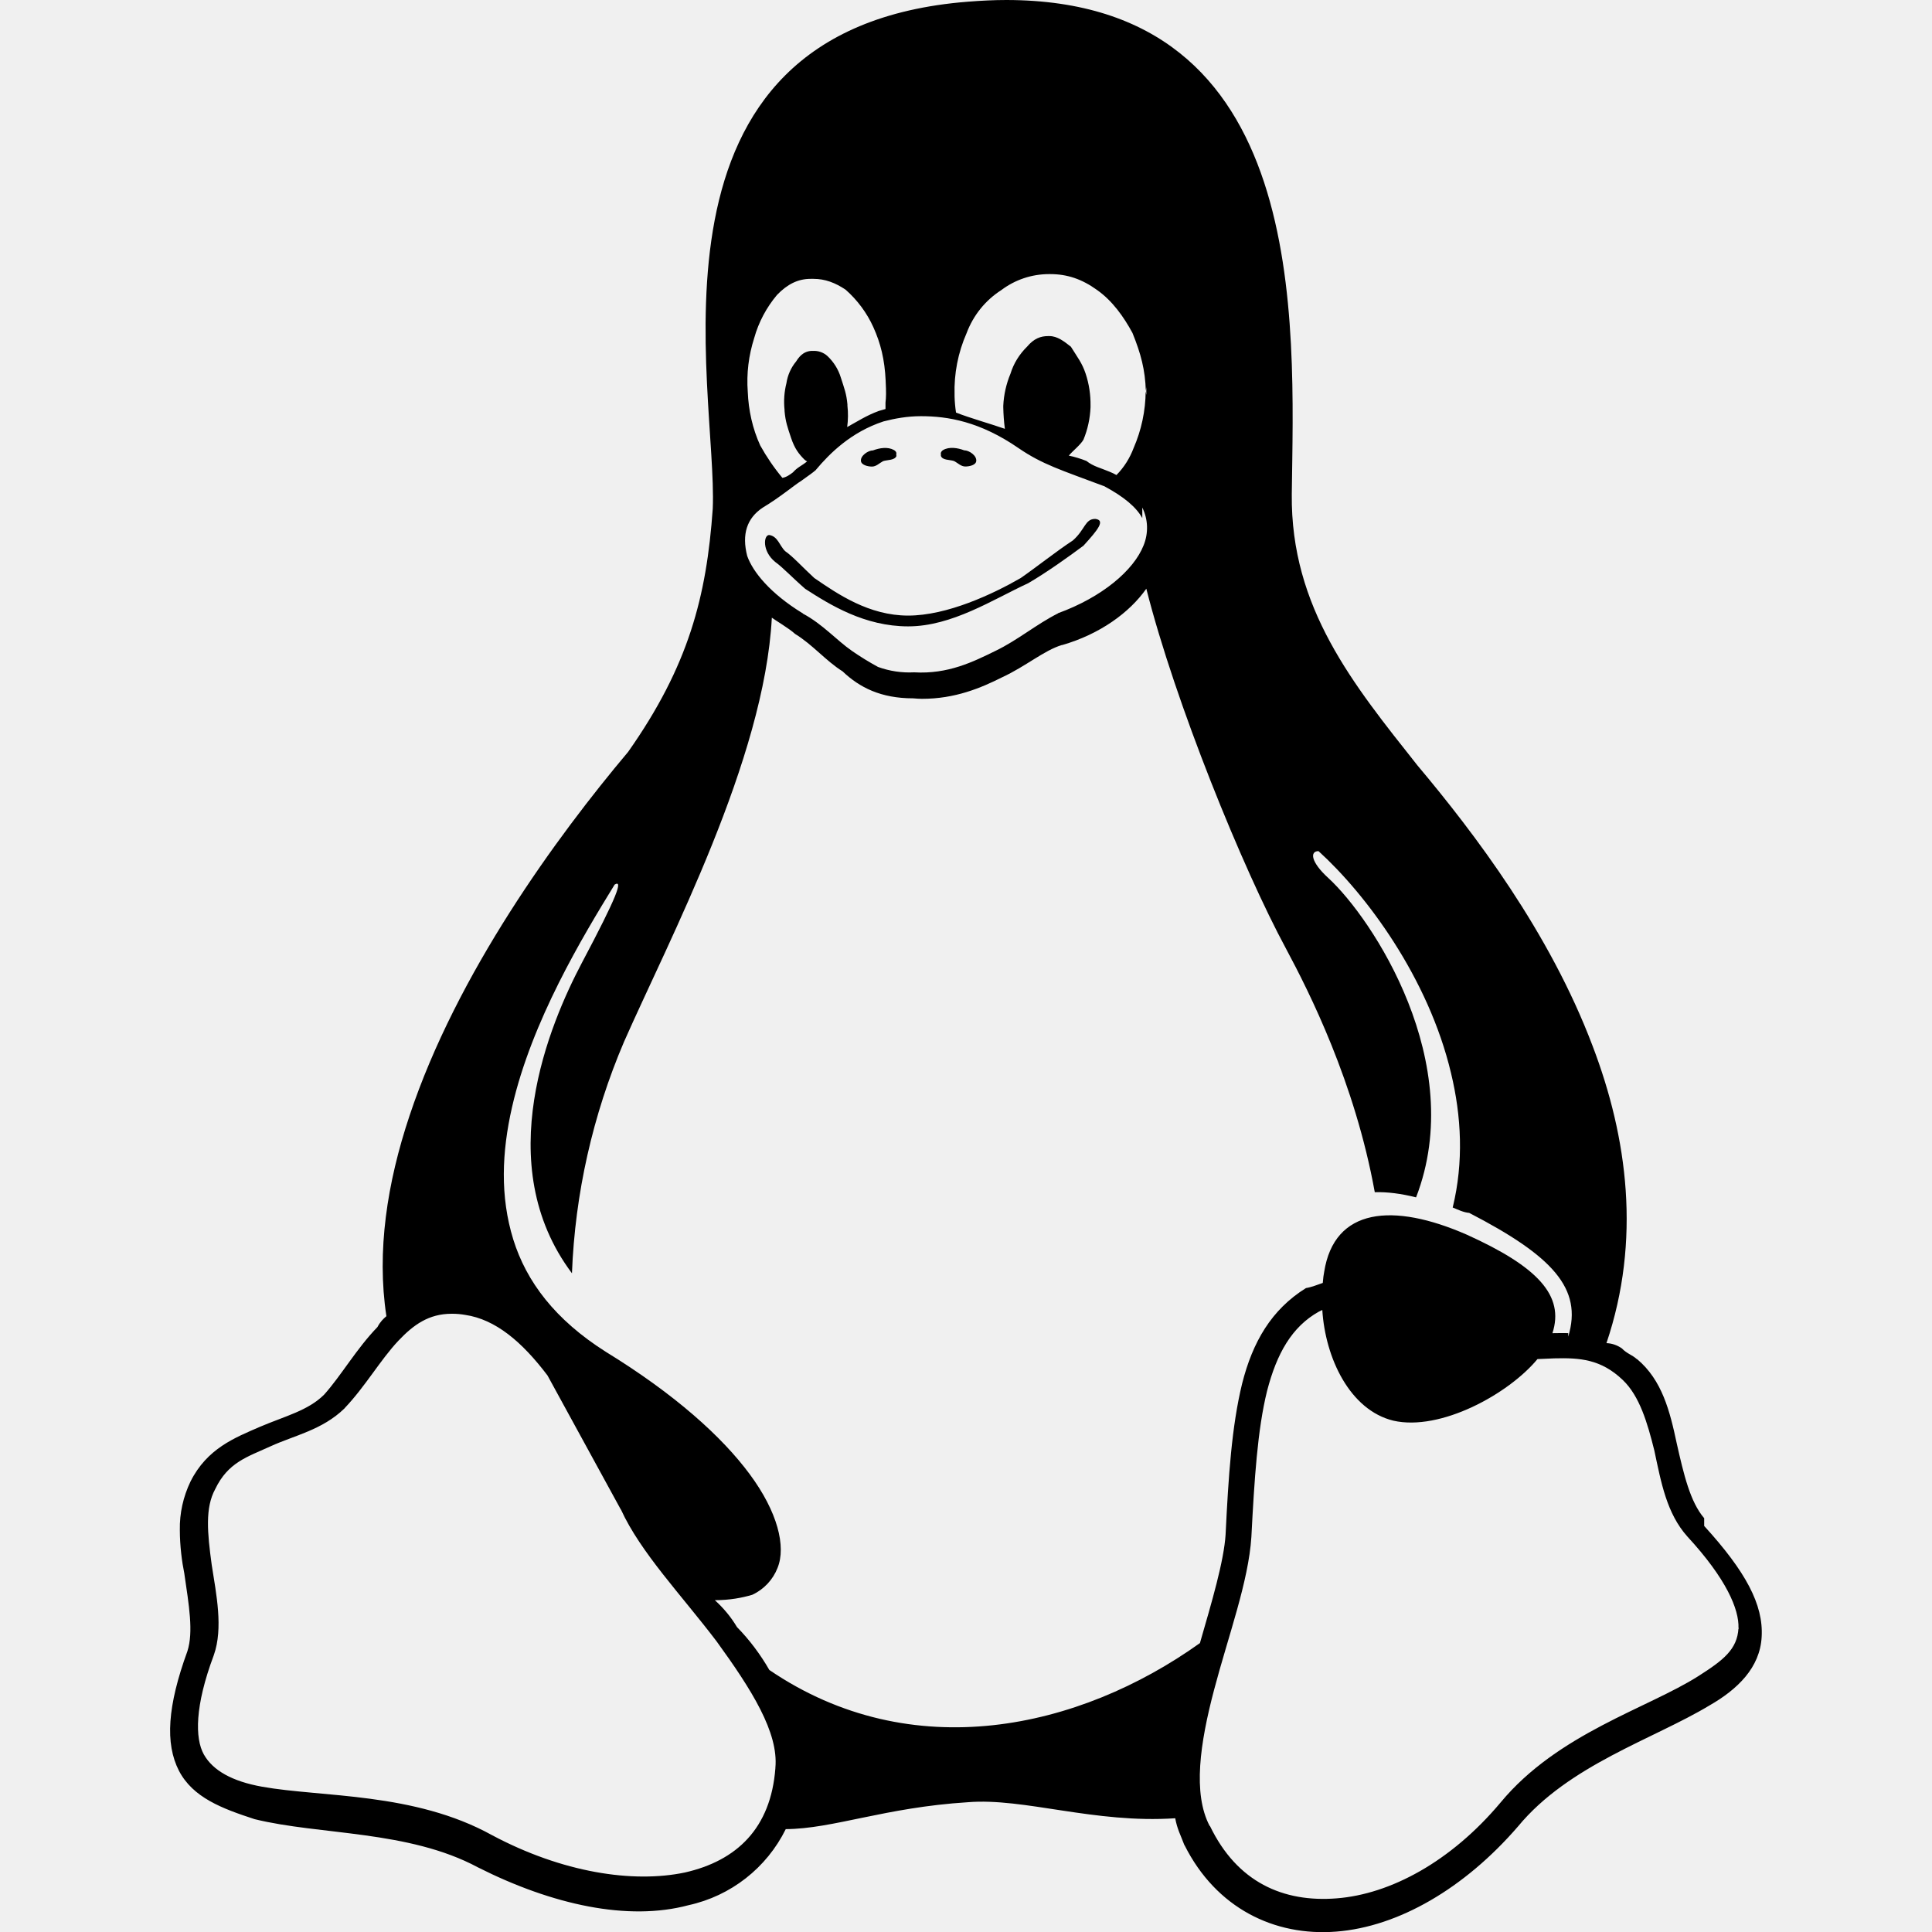
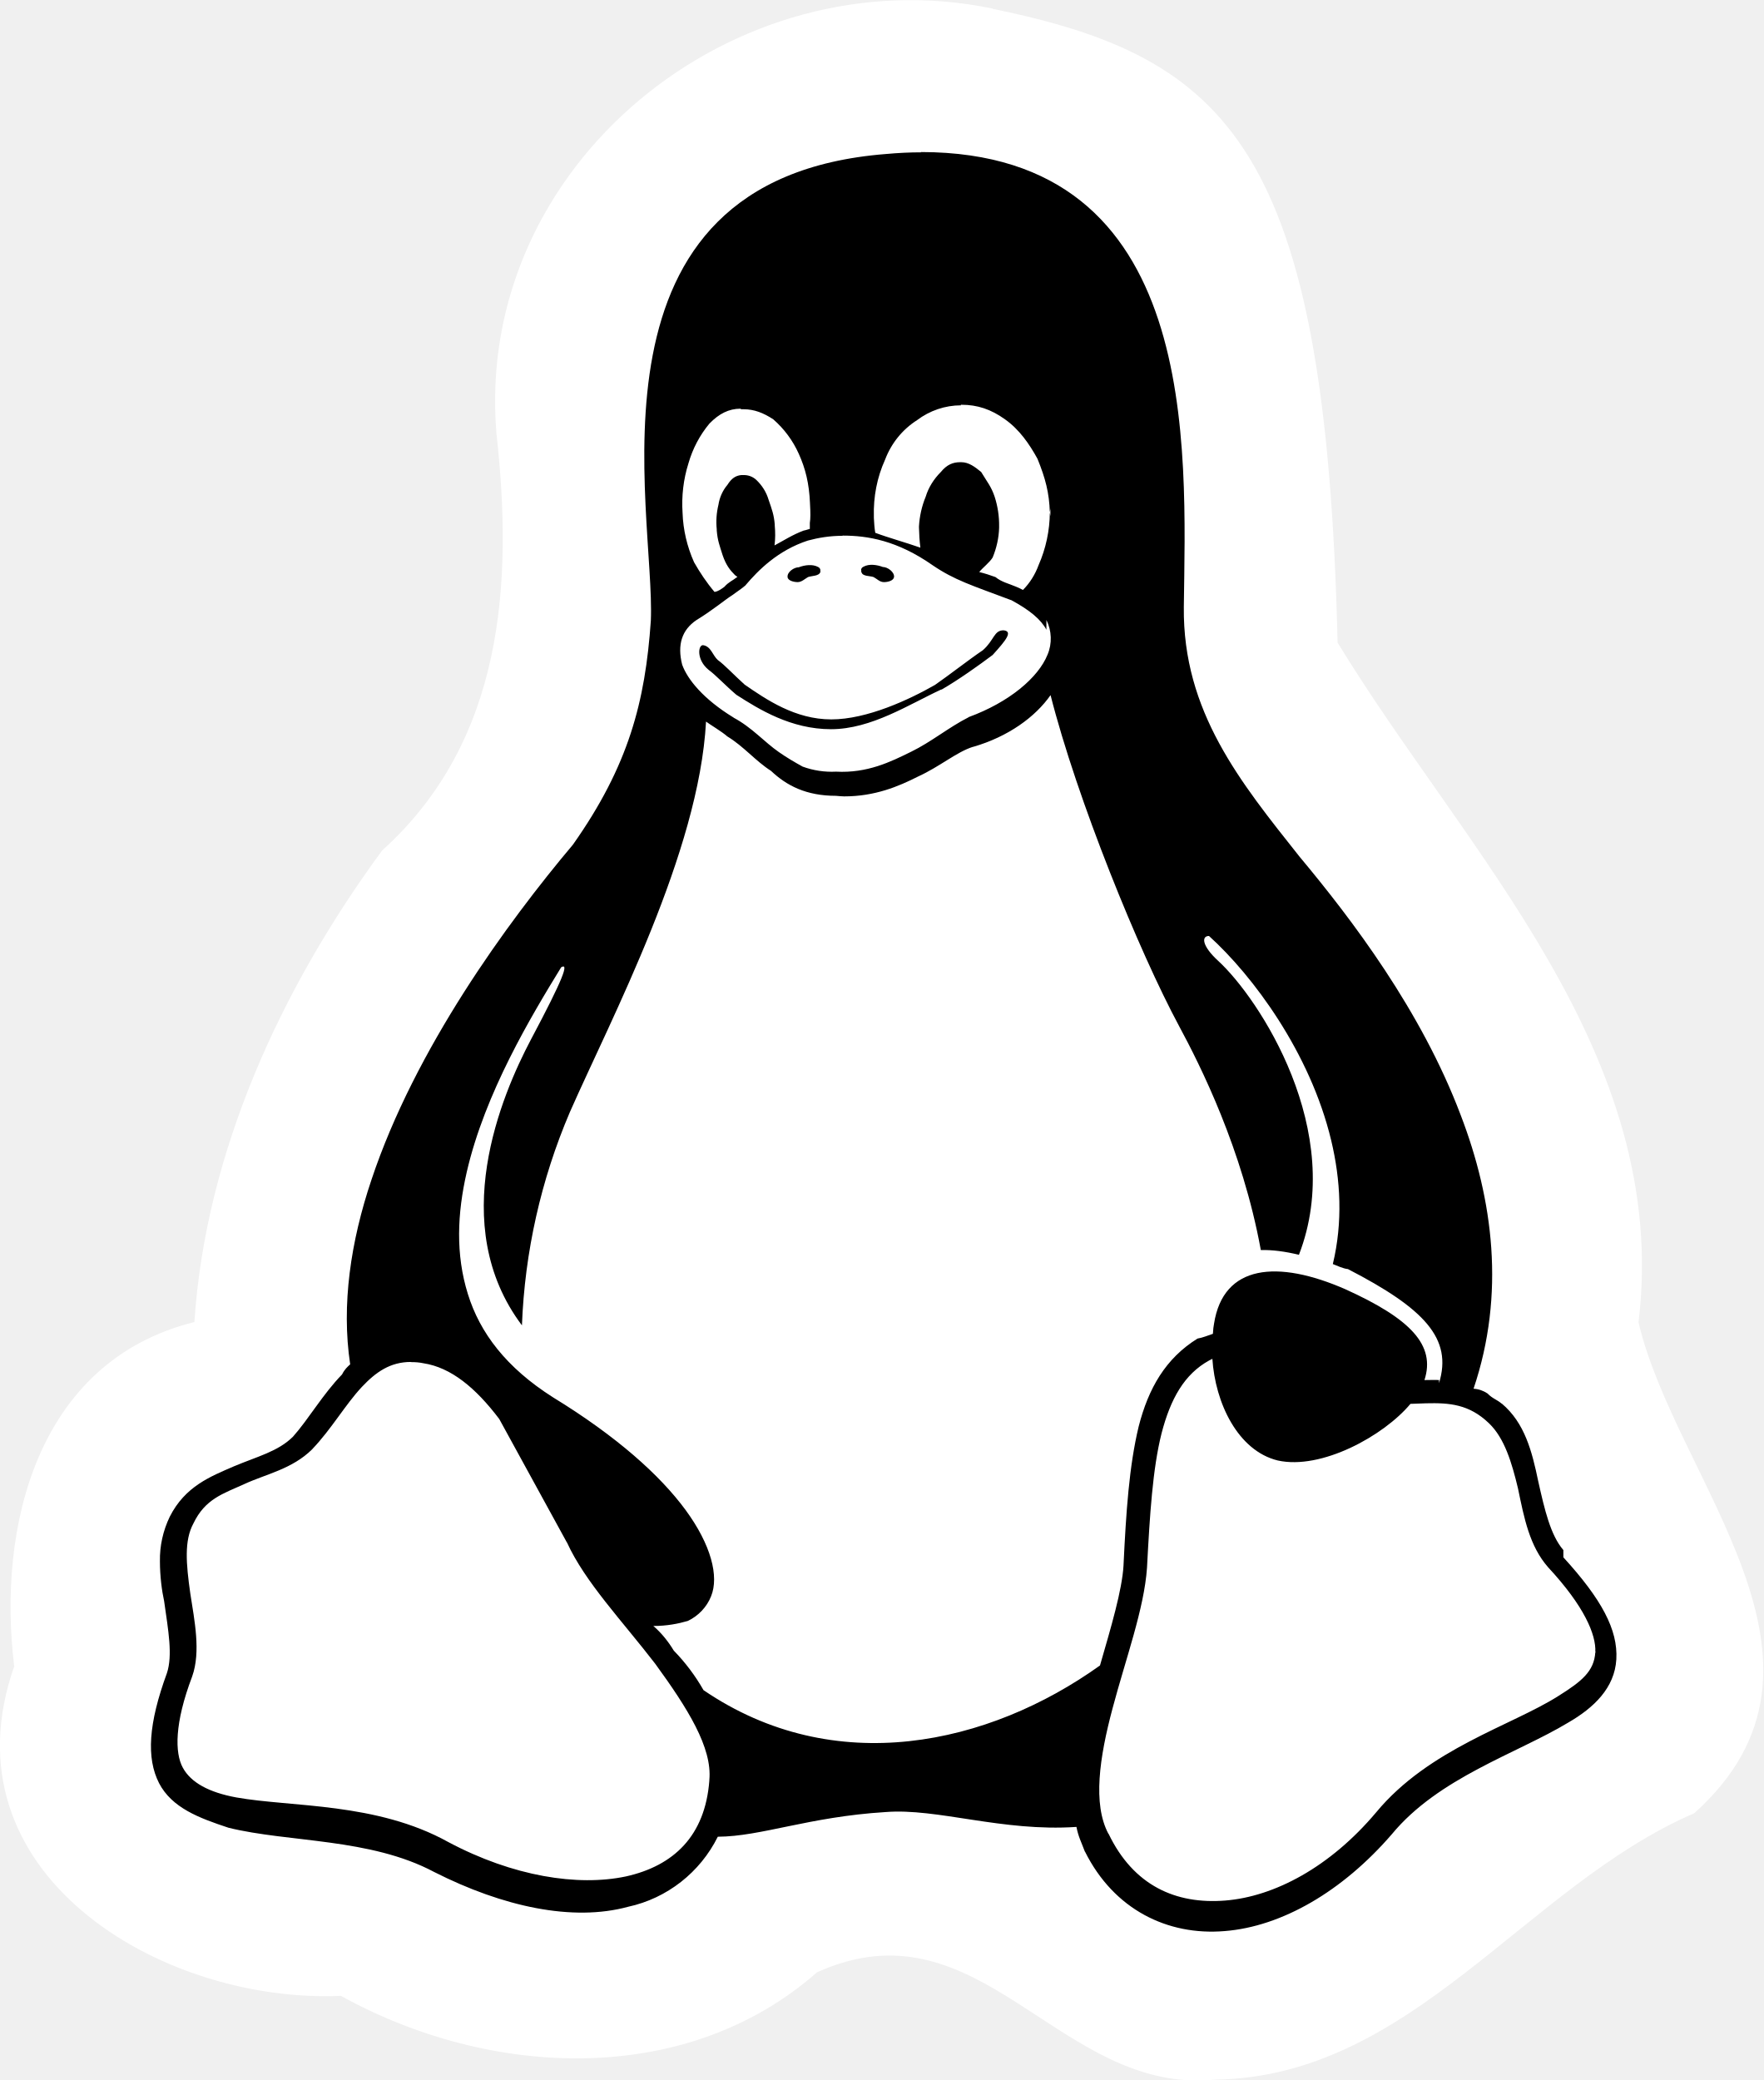
- <svg xmlns="http://www.w3.org/2000/svg" role="img" viewBox="0 0 24 24">
-   <path d="M12.503 0c-.155 0-.315.008-.479.021-4.227.333-3.106 4.807-3.17 6.298-.077 1.093-.3 1.954-1.051 3.021-.885 1.051-2.127 2.75-2.716 4.521-.278.832-.41 1.684-.287 2.489-.039.034-.076.068-.111.135-.26.268-.449.601-.662.839-.199.199-.485.267-.797.4-.313.136-.658.269-.864.681-.09.188-.136.393-.132.601 0 .199.027.401.055.536.058.399.116.729.039.97-.248.68-.279 1.146-.105 1.485.174.334.535.469.939.601.811.2 1.91.135 2.775.599.926.467 1.866.671 2.616.47.526-.115.97-.463 1.208-.945.587-.003 1.23-.269 2.26-.334.699-.058 1.574.267 2.578.199.025.135.063.199.114.334l.003.003c.391.778 1.113 1.132 1.884 1.071.771-.06 1.592-.536 2.257-1.306.631-.765 1.683-1.084 2.378-1.503.348-.199.629-.469.649-.853.023-.4-.199-.812-.714-1.377v-.097l-.003-.003c-.17-.2-.25-.535-.338-.926-.085-.401-.182-.786-.492-1.046h-.003c-.059-.054-.123-.067-.188-.135-.056-.038-.121-.062-.19-.064.431-1.278.264-2.55-.173-3.694-.533-1.41-1.465-2.638-2.175-3.483-.796-1.005-1.576-1.957-1.561-3.369.027-2.152.237-6.133-3.544-6.139zm.529 3.405h.013c.213 0 .396.062.584.198.191.135.33.332.439.533.105.259.158.459.166.724 0-.02.006-.04.006-.059v.104c-.002-.007-.004-.015-.004-.021l-.004-.024c-.002.243-.053.483-.15.706-.047.125-.119.24-.213.335-.029-.016-.057-.03-.088-.042-.105-.045-.199-.064-.285-.133-.071-.028-.145-.051-.219-.066.049-.059.145-.133.182-.198.053-.128.082-.264.088-.402v-.019c.002-.135-.018-.271-.061-.4-.045-.135-.101-.201-.183-.334-.084-.066-.167-.132-.267-.132h-.016c-.093 0-.176.03-.262.132-.095.094-.166.207-.205.334-.053.127-.084.264-.09.4v.019c.002.089.008.179.02.267-.193-.067-.438-.135-.607-.202-.01-.065-.016-.132-.018-.199v-.02c-.008-.264.043-.526.15-.769.082-.219.232-.406.43-.533.171-.129.379-.199.594-.199zm-2.962.059h.036c.142 0 .27.048.399.135.146.129.264.288.344.465.09.199.141.401.153.667v.004c.007.134.006.201-.002.266v.08c-.03.007-.056.018-.083.024-.152.055-.274.135-.393.2.012-.089.013-.179.003-.267v-.015c-.012-.133-.039-.199-.082-.333-.031-.102-.088-.193-.166-.267-.049-.045-.115-.068-.183-.064h-.021c-.071.006-.13.041-.186.132-.064.077-.105.171-.12.27-.027.108-.035.219-.023.331v.014c.012.135.037.201.081.334.045.134.097.2.165.268.011.009.021.018.034.024-.07.057-.117.07-.176.136-.037.028-.08.06-.131.068-.104-.125-.196-.26-.275-.402-.096-.21-.146-.438-.155-.667-.017-.226.011-.452.08-.668.055-.197.152-.379.283-.535.128-.133.26-.2.418-.2zm1.371 1.706c.331 0 .732.065 1.215.399.293.2.523.269 1.053.468h.003c.255.136.405.266.478.399v-.131c.073.147.078.318.016.47-.123.311-.516.644-1.064.843v.002c-.268.135-.501.333-.775.465-.276.135-.588.292-1.012.267-.152.008-.305-.015-.448-.067-.11-.06-.218-.126-.322-.198-.195-.135-.363-.332-.612-.465v-.005h-.005c-.4-.246-.616-.512-.686-.711-.069-.268-.005-.469.193-.6.224-.135.38-.271.483-.336.104-.074.143-.102.176-.131h.002v-.003c.169-.202.436-.469.839-.601.139-.036.294-.065.466-.065zm2.799 2.143c.359 1.417 1.197 3.475 1.736 4.473.286.534.855 1.659 1.102 3.024.156-.005.329.018.513.064.646-1.671-.546-3.467-1.089-3.966-.221-.201-.232-.335-.123-.335.589.534 1.365 1.572 1.646 2.757.129.535.159 1.104.021 1.67.067.028.135.061.205.067 1.032.534 1.413.938 1.23 1.537v-.043c-.061-.003-.12 0-.181 0h-.015c.151-.467-.182-.825-1.065-1.224-.915-.4-1.646-.336-1.771.465-.007.043-.012.066-.017.135-.068.023-.139.053-.209.064-.43.268-.662.669-.793 1.187-.13.533-.17 1.156-.205 1.869v.003c-.021.334-.171.838-.319 1.351-1.5 1.072-3.58 1.538-5.349.334-.111-.193-.246-.374-.402-.533-.074-.125-.168-.237-.275-.334.182 0 .338-.029.465-.067.145-.067.257-.188.314-.334.108-.267 0-.697-.345-1.163-.345-.467-.931-.995-1.788-1.521-.63-.399-.986-.87-1.15-1.396-.165-.534-.143-1.085-.015-1.645.245-1.07.873-2.11 1.274-2.763.107-.065.037.135-.408.974-.396.751-1.141 2.497-.122 3.854.038-.989.258-1.965.647-2.876.564-1.278 1.743-3.504 1.836-5.268.048.036.217.135.289.202.218.133.38.333.59.465.211.201.477.335.876.335.039.003.075.006.111.006.411 0 .729-.134.996-.268.29-.134.521-.334.74-.4h.005c.467-.135.836-.402 1.045-.7zm2.186 8.958c.037.601.343 1.245.882 1.377.588.134 1.434-.333 1.791-.765l.211-.009c.315-.008.577.01.847.267l.003.003c.208.199.305.531.391.876.085.401.154.78.409 1.066.486.527.645.906.636 1.14l.003-.006v.018l-.003-.012c-.015.262-.185.396-.498.595-.63.401-1.746.712-2.457 1.57-.618.737-1.371 1.139-2.036 1.191-.664.053-1.237-.2-1.574-.898l-.005-.003c-.21-.401-.12-1.025.056-1.69.176-.668.428-1.345.463-1.898.037-.714.076-1.335.195-1.814.12-.465.308-.797.641-.984l.045-.022zm-10.815.049h.01c.053 0 .105.005.157.014.376.055.706.333 1.023.752l.91 1.664.003.003c.243.533.754 1.064 1.189 1.638.434.598.77 1.131.729 1.57v.006c-.057.744-.479 1.148-1.125 1.294-.645.135-1.52.002-2.395-.464-.968-.536-2.118-.469-2.857-.602-.369-.066-.611-.201-.723-.401-.111-.199-.113-.601.123-1.23v-.003l.002-.003c.117-.334.03-.753-.027-1.119-.055-.401-.083-.709.043-.94.16-.334.396-.399.689-.533.295-.135.641-.202.916-.469h.002v-.003c.256-.268.445-.601.668-.838.19-.201.38-.336.663-.336zm7.159-9.074c-.435.201-.945.535-1.488.535-.542 0-.97-.267-1.279-.466-.155-.134-.28-.268-.374-.335-.164-.134-.144-.334-.074-.334.109.016.129.135.199.201.096.066.215.199.361.333.291.2.68.467 1.166.467.485 0 1.053-.267 1.398-.466.195-.135.445-.334.648-.467.156-.137.149-.268.279-.268.129.016.034.134-.147.333-.181.135-.461.335-.69.468v-.001zm-1.082-1.584V5.64c-.006-.019.013-.042.029-.05.074-.043.18-.027.26.004.063 0 .16.067.15.135-.006.049-.085.066-.135.066-.055 0-.092-.043-.141-.068-.052-.018-.146-.008-.163-.065zm-.551 0c-.02.058-.113.049-.166.066-.047.025-.086.068-.139.068-.051 0-.131-.019-.137-.068-.009-.066.088-.133.15-.133.081-.031.184-.047.259-.005.019.009.036.03.03.05v.021h.003z" />
+ <svg xmlns="http://www.w3.org/2000/svg" width="6.293mm" height="7.424mm" viewBox="0 0 6.293 7.424" version="1.1" id="svg8">
+   <defs id="defs2">
+     </defs>
+   <g id="layer1" transform="translate(-80.98225,-249.4873)">
+     <path id="path1852" style="fill:#ffffff;fill-opacity:1;stroke:none;stroke-width:0.265;stroke-miterlimit:4;stroke-dasharray:none;stroke-opacity:1;paint-order:markers stroke fill" d="m 84.525,249.518 c -0.922,-0.192 -1.851,0.558 -1.771,1.516 0.06,0.54 0.024,1.099 -0.408,1.489 -0.361,0.491 -0.63,1.077 -0.67,1.683 -0.563,0.14 -0.704,0.734 -0.643,1.229 -0.259,0.736 0.521,1.204 1.166,1.176 0.533,0.295 1.232,0.327 1.699,-0.084 0.585,-0.265 0.863,0.439 1.422,0.383 0.704,-0.011 1.105,-0.69 1.709,-0.951 0.599,-0.538 -0.067,-1.187 -0.199,-1.752 0.116,-0.962 -0.618,-1.678 -1.074,-2.426 -0.042,-1.768 -0.386,-2.088 -1.23,-2.262 z" />
+     <path d="m 84.271,250.031 c -0.041,0 -0.083,0.002 -0.127,0.006 -1.118,0.088 -0.822,1.272 -0.839,1.666 -0.02,0.289 -0.079,0.517 -0.278,0.799 -0.234,0.278 -0.563,0.728 -0.719,1.196 -0.074,0.22 -0.108,0.446 -0.076,0.659 -0.01,0.009 -0.02,0.018 -0.029,0.036 -0.069,0.071 -0.119,0.159 -0.175,0.222 -0.053,0.053 -0.128,0.071 -0.211,0.106 -0.083,0.036 -0.174,0.071 -0.229,0.18 -0.024,0.05 -0.036,0.104 -0.035,0.159 0,0.053 0.007,0.106 0.015,0.142 0.015,0.106 0.031,0.193 0.01,0.257 -0.066,0.18 -0.074,0.303 -0.028,0.393 0.046,0.088 0.142,0.124 0.248,0.159 0.215,0.053 0.505,0.036 0.734,0.158 0.245,0.124 0.494,0.178 0.692,0.124 0.139,-0.03 0.257,-0.123 0.32,-0.25 0.155,-7.9e-4 0.325,-0.071 0.598,-0.088 0.185,-0.015 0.416,0.071 0.682,0.053 0.007,0.036 0.017,0.053 0.03,0.088 l 7.94e-4,7.9e-4 c 0.103,0.206 0.294,0.3 0.498,0.283 0.204,-0.016 0.421,-0.142 0.597,-0.346 0.167,-0.202 0.445,-0.287 0.629,-0.398 0.092,-0.053 0.166,-0.124 0.172,-0.226 0.006,-0.106 -0.053,-0.215 -0.189,-0.364 v -0.026 l -7.93e-4,-8e-4 c -0.045,-0.053 -0.066,-0.142 -0.089,-0.245 -0.022,-0.106 -0.048,-0.208 -0.13,-0.277 h -7.93e-4 c -0.016,-0.014 -0.033,-0.018 -0.05,-0.036 -0.015,-0.01 -0.032,-0.016 -0.05,-0.017 0.114,-0.338 0.07,-0.675 -0.046,-0.977 -0.141,-0.373 -0.388,-0.698 -0.575,-0.922 -0.211,-0.266 -0.417,-0.518 -0.413,-0.891 0.007,-0.569 0.063,-1.623 -0.938,-1.624 z m 0.14,0.901 h 0.003 c 0.056,0 0.105,0.016 0.155,0.052 0.051,0.036 0.087,0.088 0.116,0.141 0.028,0.069 0.042,0.121 0.044,0.192 0,-0.005 0.002,-0.011 0.002,-0.016 v 0.028 c -5.29e-4,-0.002 -0.001,-0.004 -0.001,-0.006 l -0.001,-0.006 c -5.29e-4,0.064 -0.014,0.128 -0.04,0.187 -0.012,0.033 -0.031,0.064 -0.056,0.089 -0.008,-0.004 -0.015,-0.008 -0.023,-0.011 -0.028,-0.012 -0.053,-0.017 -0.075,-0.035 -0.019,-0.007 -0.038,-0.013 -0.058,-0.018 0.013,-0.016 0.038,-0.035 0.048,-0.052 0.014,-0.034 0.022,-0.07 0.023,-0.106 v -0.005 c 5.29e-4,-0.036 -0.005,-0.072 -0.016,-0.106 -0.012,-0.036 -0.027,-0.053 -0.048,-0.088 -0.022,-0.018 -0.044,-0.035 -0.071,-0.035 h -0.004 c -0.025,0 -0.047,0.008 -0.069,0.035 -0.025,0.025 -0.044,0.055 -0.054,0.088 -0.014,0.034 -0.022,0.07 -0.024,0.106 v 0.005 c 5.29e-4,0.024 0.002,0.047 0.005,0.071 -0.051,-0.018 -0.116,-0.036 -0.161,-0.053 -0.003,-0.017 -0.004,-0.035 -0.005,-0.053 v -0.005 c -0.002,-0.07 0.011,-0.139 0.04,-0.203 0.022,-0.058 0.061,-0.107 0.114,-0.141 0.045,-0.034 0.1,-0.053 0.157,-0.053 z m -0.784,0.016 h 0.009 c 0.038,0 0.071,0.013 0.106,0.036 0.039,0.034 0.07,0.076 0.091,0.123 0.024,0.053 0.037,0.106 0.04,0.176 v 0.001 c 0.002,0.035 0.002,0.053 -5.29e-4,0.07 v 0.021 c -0.008,0.002 -0.015,0.005 -0.022,0.006 -0.04,0.015 -0.072,0.036 -0.104,0.053 0.003,-0.024 0.003,-0.047 7.94e-4,-0.071 v -0.004 c -0.003,-0.035 -0.01,-0.053 -0.022,-0.088 -0.008,-0.027 -0.023,-0.051 -0.044,-0.071 -0.013,-0.012 -0.03,-0.018 -0.048,-0.017 h -0.006 c -0.019,0.002 -0.034,0.011 -0.049,0.035 -0.017,0.02 -0.028,0.045 -0.032,0.071 -0.007,0.029 -0.009,0.058 -0.006,0.088 v 0.004 c 0.003,0.036 0.01,0.053 0.021,0.088 0.012,0.035 0.026,0.053 0.044,0.071 0.003,0.002 0.006,0.005 0.009,0.006 -0.019,0.015 -0.031,0.018 -0.047,0.036 -0.01,0.007 -0.021,0.016 -0.035,0.018 -0.028,-0.033 -0.052,-0.069 -0.073,-0.106 -0.025,-0.056 -0.039,-0.116 -0.041,-0.176 -0.004,-0.06 0.003,-0.12 0.021,-0.177 0.015,-0.052 0.04,-0.1 0.075,-0.142 0.034,-0.035 0.069,-0.053 0.111,-0.053 z m 0.363,0.451 c 0.088,0 0.194,0.017 0.321,0.106 0.078,0.053 0.138,0.071 0.279,0.124 h 7.94e-4 c 0.067,0.036 0.107,0.07 0.126,0.106 v -0.035 c 0.019,0.039 0.021,0.084 0.004,0.124 -0.033,0.082 -0.137,0.17 -0.282,0.223 v 5.3e-4 c -0.071,0.036 -0.133,0.088 -0.205,0.123 -0.073,0.036 -0.156,0.077 -0.268,0.071 -0.04,0.002 -0.081,-0.004 -0.119,-0.018 -0.029,-0.016 -0.058,-0.033 -0.085,-0.052 -0.052,-0.036 -0.096,-0.088 -0.162,-0.123 v -10e-4 h -0.001 c -0.106,-0.065 -0.163,-0.135 -0.182,-0.188 -0.018,-0.071 -0.001,-0.124 0.051,-0.159 0.059,-0.036 0.101,-0.072 0.128,-0.089 0.028,-0.02 0.038,-0.027 0.047,-0.035 h 5.3e-4 v -7.9e-4 c 0.045,-0.053 0.115,-0.124 0.222,-0.159 0.037,-0.01 0.078,-0.017 0.123,-0.017 z m 0.741,0.567 c 0.095,0.375 0.317,0.919 0.459,1.183 0.076,0.141 0.226,0.439 0.292,0.8 0.041,-0.001 0.087,0.005 0.136,0.017 0.171,-0.442 -0.144,-0.917 -0.288,-1.049 -0.058,-0.053 -0.061,-0.089 -0.033,-0.089 0.156,0.141 0.361,0.416 0.436,0.729 0.034,0.142 0.042,0.292 0.006,0.442 0.018,0.007 0.036,0.016 0.054,0.018 0.273,0.141 0.374,0.248 0.325,0.407 v -0.011 c -0.016,-8e-4 -0.032,0 -0.048,0 h -0.004 c 0.04,-0.124 -0.048,-0.218 -0.282,-0.324 -0.242,-0.106 -0.436,-0.089 -0.469,0.123 -0.002,0.011 -0.003,0.018 -0.004,0.036 -0.018,0.006 -0.037,0.014 -0.055,0.017 -0.114,0.071 -0.175,0.177 -0.21,0.314 -0.034,0.141 -0.045,0.306 -0.054,0.495 v 7.9e-4 c -0.005,0.088 -0.045,0.222 -0.084,0.357 -0.397,0.284 -0.947,0.407 -1.415,0.088 -0.029,-0.051 -0.065,-0.099 -0.106,-0.141 -0.02,-0.033 -0.044,-0.063 -0.073,-0.088 0.048,0 0.089,-0.008 0.123,-0.018 0.038,-0.018 0.068,-0.05 0.083,-0.088 0.029,-0.071 0,-0.184 -0.091,-0.308 -0.091,-0.124 -0.246,-0.263 -0.473,-0.402 -0.167,-0.106 -0.261,-0.23 -0.304,-0.369 -0.044,-0.141 -0.038,-0.287 -0.004,-0.435 0.065,-0.283 0.231,-0.558 0.337,-0.731 0.028,-0.017 0.01,0.036 -0.108,0.258 -0.105,0.199 -0.302,0.661 -0.032,1.02 0.01,-0.262 0.068,-0.52 0.171,-0.761 0.149,-0.338 0.461,-0.927 0.486,-1.394 0.013,0.01 0.057,0.036 0.076,0.053 0.058,0.035 0.101,0.088 0.156,0.123 0.056,0.053 0.126,0.089 0.232,0.089 0.01,8e-4 0.02,0.002 0.029,0.002 0.109,0 0.193,-0.035 0.264,-0.071 0.077,-0.035 0.138,-0.088 0.196,-0.106 h 0.001 c 0.124,-0.036 0.221,-0.106 0.276,-0.185 z m 0.578,2.37 c 0.01,0.159 0.091,0.329 0.233,0.364 0.156,0.035 0.379,-0.088 0.474,-0.202 l 0.056,-0.002 c 0.083,-0.002 0.153,0.003 0.224,0.071 l 7.94e-4,7.9e-4 c 0.055,0.053 0.081,0.14 0.103,0.232 0.022,0.106 0.041,0.206 0.108,0.282 0.129,0.139 0.171,0.24 0.168,0.302 l 7.94e-4,-0.002 v 0.005 l -7.94e-4,-0.003 c -0.004,0.069 -0.049,0.105 -0.132,0.157 -0.167,0.106 -0.462,0.188 -0.65,0.415 -0.164,0.195 -0.363,0.301 -0.539,0.315 -0.176,0.014 -0.327,-0.053 -0.416,-0.238 l -0.001,-7.9e-4 c -0.056,-0.106 -0.032,-0.271 0.015,-0.447 0.047,-0.177 0.113,-0.356 0.123,-0.502 0.01,-0.189 0.02,-0.353 0.052,-0.48 0.032,-0.123 0.081,-0.211 0.17,-0.26 l 0.012,-0.006 z m -2.861,0.013 h 0.003 c 0.014,0 0.028,0.001 0.042,0.004 0.099,0.015 0.187,0.088 0.271,0.199 l 0.241,0.44 7.94e-4,8e-4 c 0.064,0.141 0.199,0.282 0.315,0.433 0.115,0.158 0.204,0.299 0.193,0.415 v 0.002 c -0.015,0.197 -0.127,0.304 -0.298,0.342 -0.171,0.036 -0.402,5.3e-4 -0.634,-0.123 -0.256,-0.142 -0.56,-0.124 -0.756,-0.159 -0.098,-0.018 -0.162,-0.053 -0.191,-0.106 -0.029,-0.053 -0.03,-0.159 0.033,-0.325 v -7.9e-4 l 5.29e-4,-7.9e-4 c 0.031,-0.088 0.008,-0.199 -0.007,-0.296 -0.015,-0.106 -0.022,-0.188 0.011,-0.249 0.042,-0.088 0.105,-0.106 0.182,-0.141 0.078,-0.036 0.17,-0.053 0.242,-0.124 h 5.29e-4 v -8e-4 c 0.068,-0.071 0.118,-0.159 0.177,-0.222 0.05,-0.053 0.101,-0.089 0.175,-0.089 z m 1.894,-2.401 c -0.115,0.053 -0.25,0.142 -0.394,0.142 -0.143,0 -0.257,-0.071 -0.338,-0.123 -0.041,-0.035 -0.074,-0.071 -0.099,-0.089 -0.043,-0.035 -0.038,-0.088 -0.02,-0.088 0.029,0.004 0.034,0.036 0.053,0.053 0.025,0.018 0.057,0.053 0.096,0.088 0.077,0.053 0.18,0.124 0.309,0.124 0.128,0 0.279,-0.071 0.37,-0.123 0.052,-0.036 0.118,-0.088 0.171,-0.124 0.041,-0.036 0.039,-0.071 0.074,-0.071 0.034,0.004 0.009,0.035 -0.039,0.088 -0.048,0.036 -0.122,0.089 -0.183,0.124 v -2.7e-4 z m -0.286,-0.419 v -0.006 c -0.002,-0.005 0.003,-0.011 0.008,-0.013 0.02,-0.011 0.048,-0.007 0.069,0.001 0.017,0 0.042,0.018 0.04,0.036 -0.002,0.013 -0.022,0.018 -0.036,0.018 -0.015,0 -0.024,-0.011 -0.037,-0.018 -0.014,-0.005 -0.039,-0.002 -0.043,-0.017 z m -0.146,0 c -0.005,0.015 -0.03,0.013 -0.044,0.018 -0.012,0.007 -0.023,0.018 -0.037,0.018 -0.013,0 -0.035,-0.005 -0.036,-0.018 -0.002,-0.018 0.023,-0.035 0.04,-0.035 0.021,-0.008 0.049,-0.012 0.069,-10e-4 0.005,0.002 0.009,0.008 0.008,0.013 v 0.006 h 7.94e-4 z" id="path1693" style="stroke:none;stroke-width:0.265;stroke-miterlimit:4;stroke-dasharray:none;stroke-opacity:1;paint-order:markers stroke fill" />
+   </g>
</svg>
